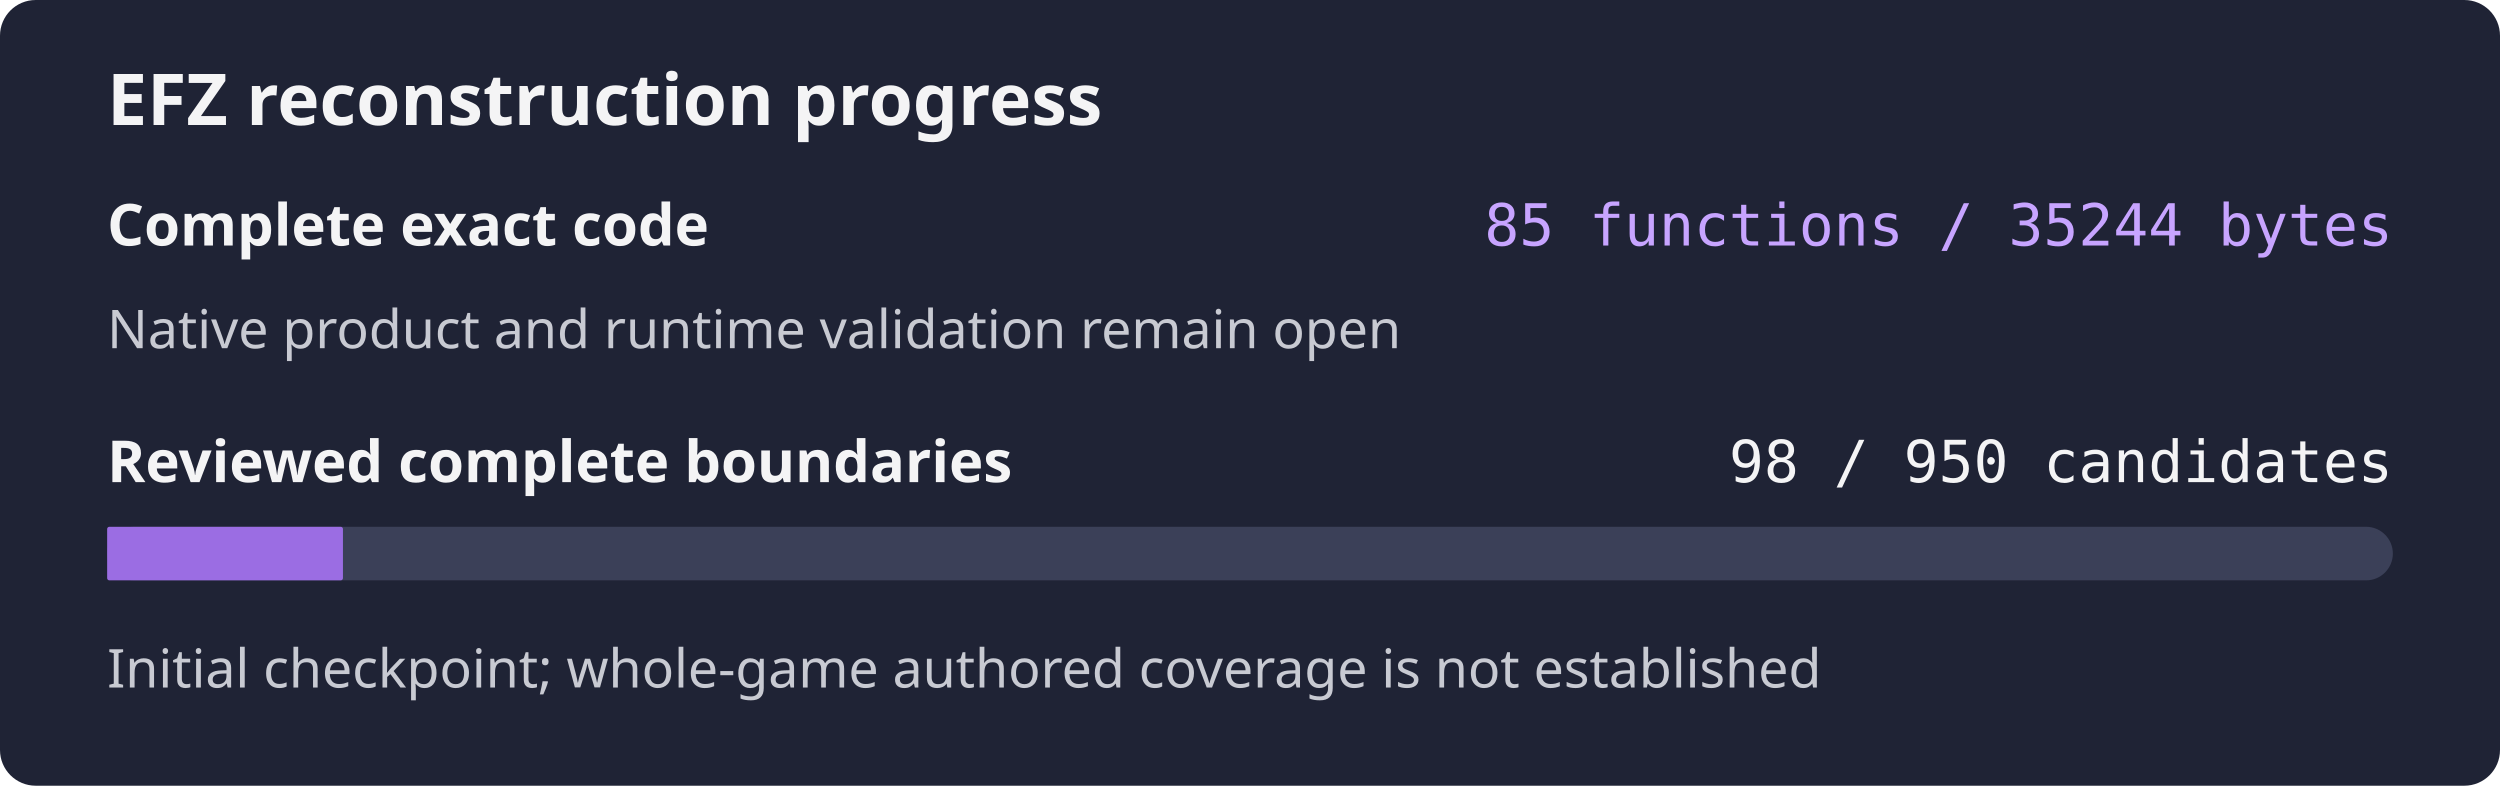
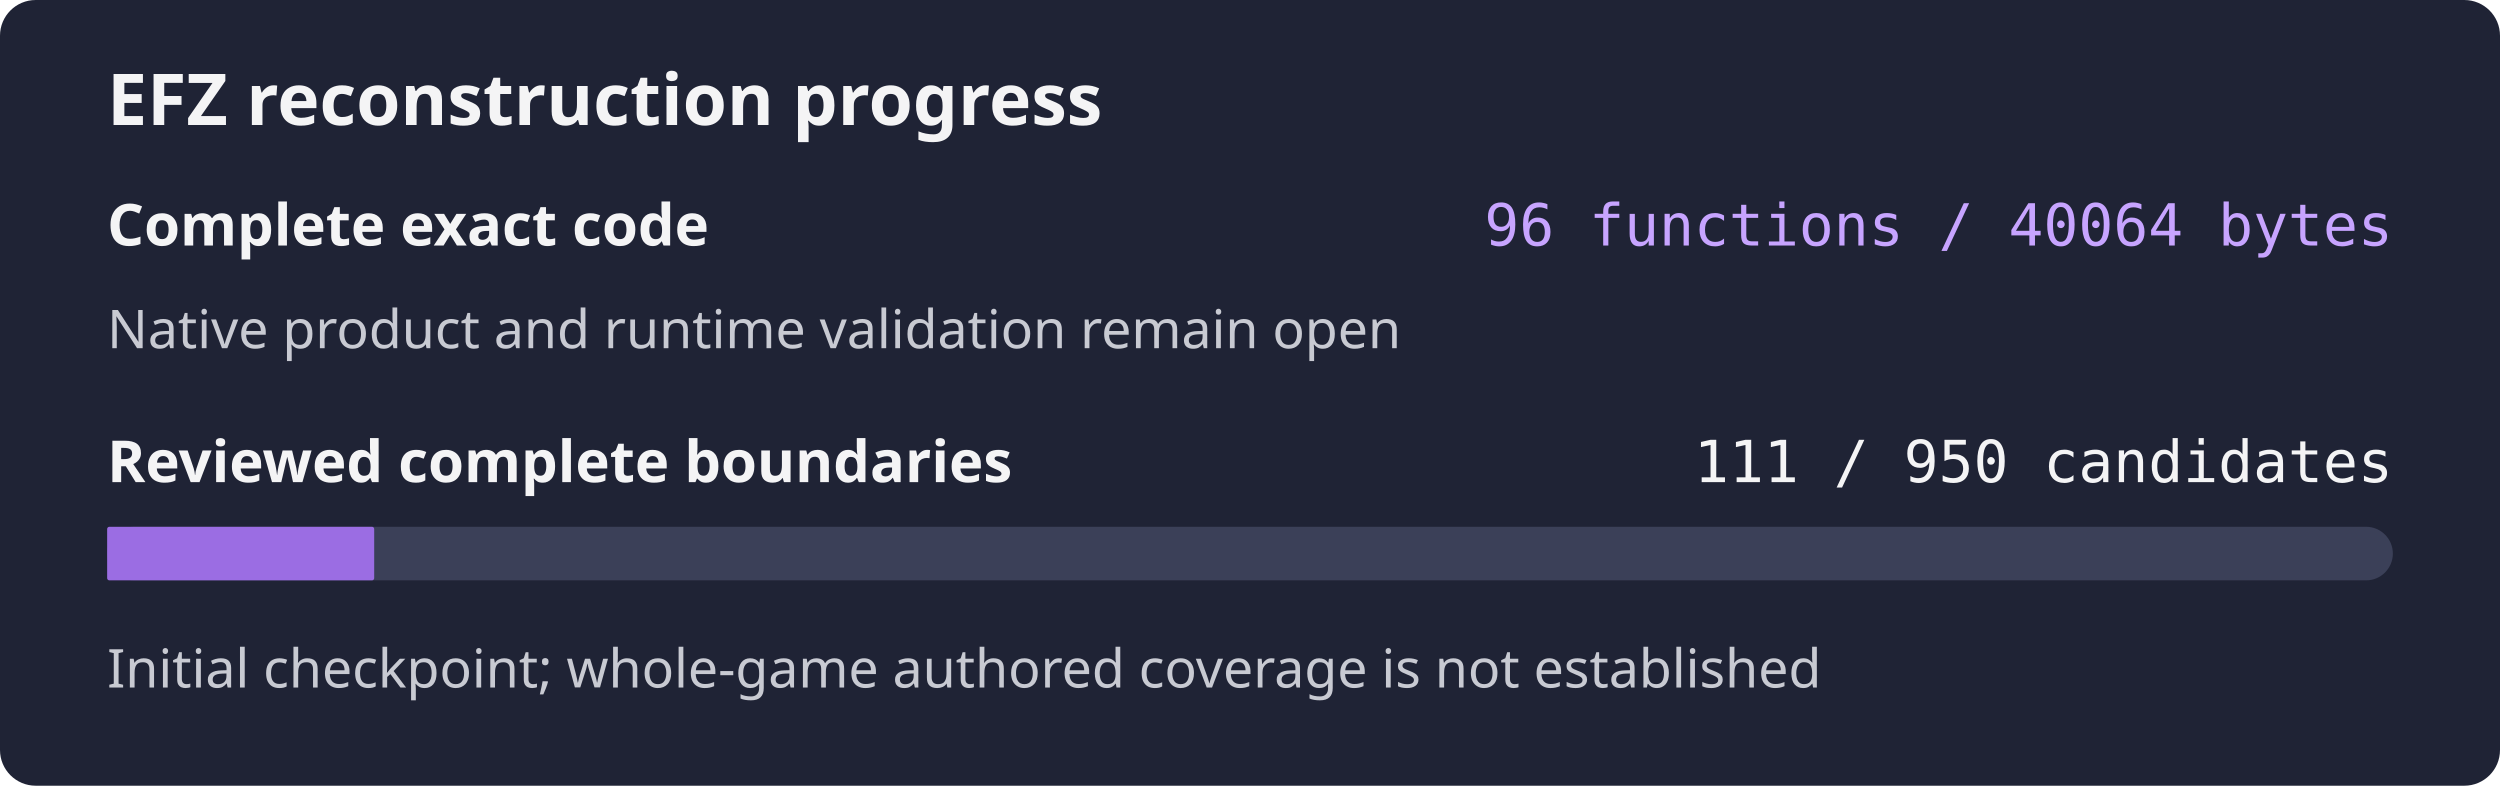
- <svg xmlns="http://www.w3.org/2000/svg" width="560" height="176" role="img" aria-label="EFZ reconstruction: 85 exact functions, 35244 exact bytes; 98 reviewed boundaries out of 950 candidates">
+ <svg xmlns="http://www.w3.org/2000/svg" width="560" height="176" role="img" aria-label="EFZ reconstruction: 96 exact functions, 40064 exact bytes; 111 reviewed boundaries out of 950 candidates">
  <rect width="560" height="176" rx="8" fill="#1f2335" />
  <text x="24" y="28" fill="#f4f4f5" font-family="sans-serif" font-size="16" font-weight="600">EFZ reconstruction progress</text>
  <text x="24" y="55" fill="#f4f4f5" font-family="sans-serif" font-size="13" font-weight="600">Complete exact code</text>
-   <text x="536" y="55" fill="#c7a4ff" text-anchor="end" font-family="monospace" font-size="13">85 functions / 35244 bytes</text>
+   <text x="536" y="55" fill="#c7a4ff" text-anchor="end" font-family="monospace" font-size="13">96 functions / 40064 bytes</text>
  <text x="24" y="78" fill="#c8cad2" font-family="sans-serif" font-size="12">Native product and runtime validation remain open</text>
  <text x="24" y="108" fill="#f4f4f5" font-family="sans-serif" font-size="13" font-weight="600">Reviewed complete boundaries</text>
-   <text x="536" y="108" fill="#f4f4f5" text-anchor="end" font-family="monospace" font-size="13">98 / 950 candidates</text>
+   <text x="536" y="108" fill="#f4f4f5" text-anchor="end" font-family="monospace" font-size="13">111 / 950 candidates</text>
  <rect x="24" y="118" width="512" height="12" rx="6" fill="#3b4058" />
-   <rect x="24" y="118" width="52.82" height="12" rx="0.5" fill="#9b6de3" />
+   <rect x="24" y="118" width="59.82" height="12" rx="0.5" fill="#9b6de3" />
  <text x="24" y="154" fill="#c8cad2" font-family="sans-serif" font-size="12">Initial checkpoint; whole-game authored coverage is not established</text>
</svg>
